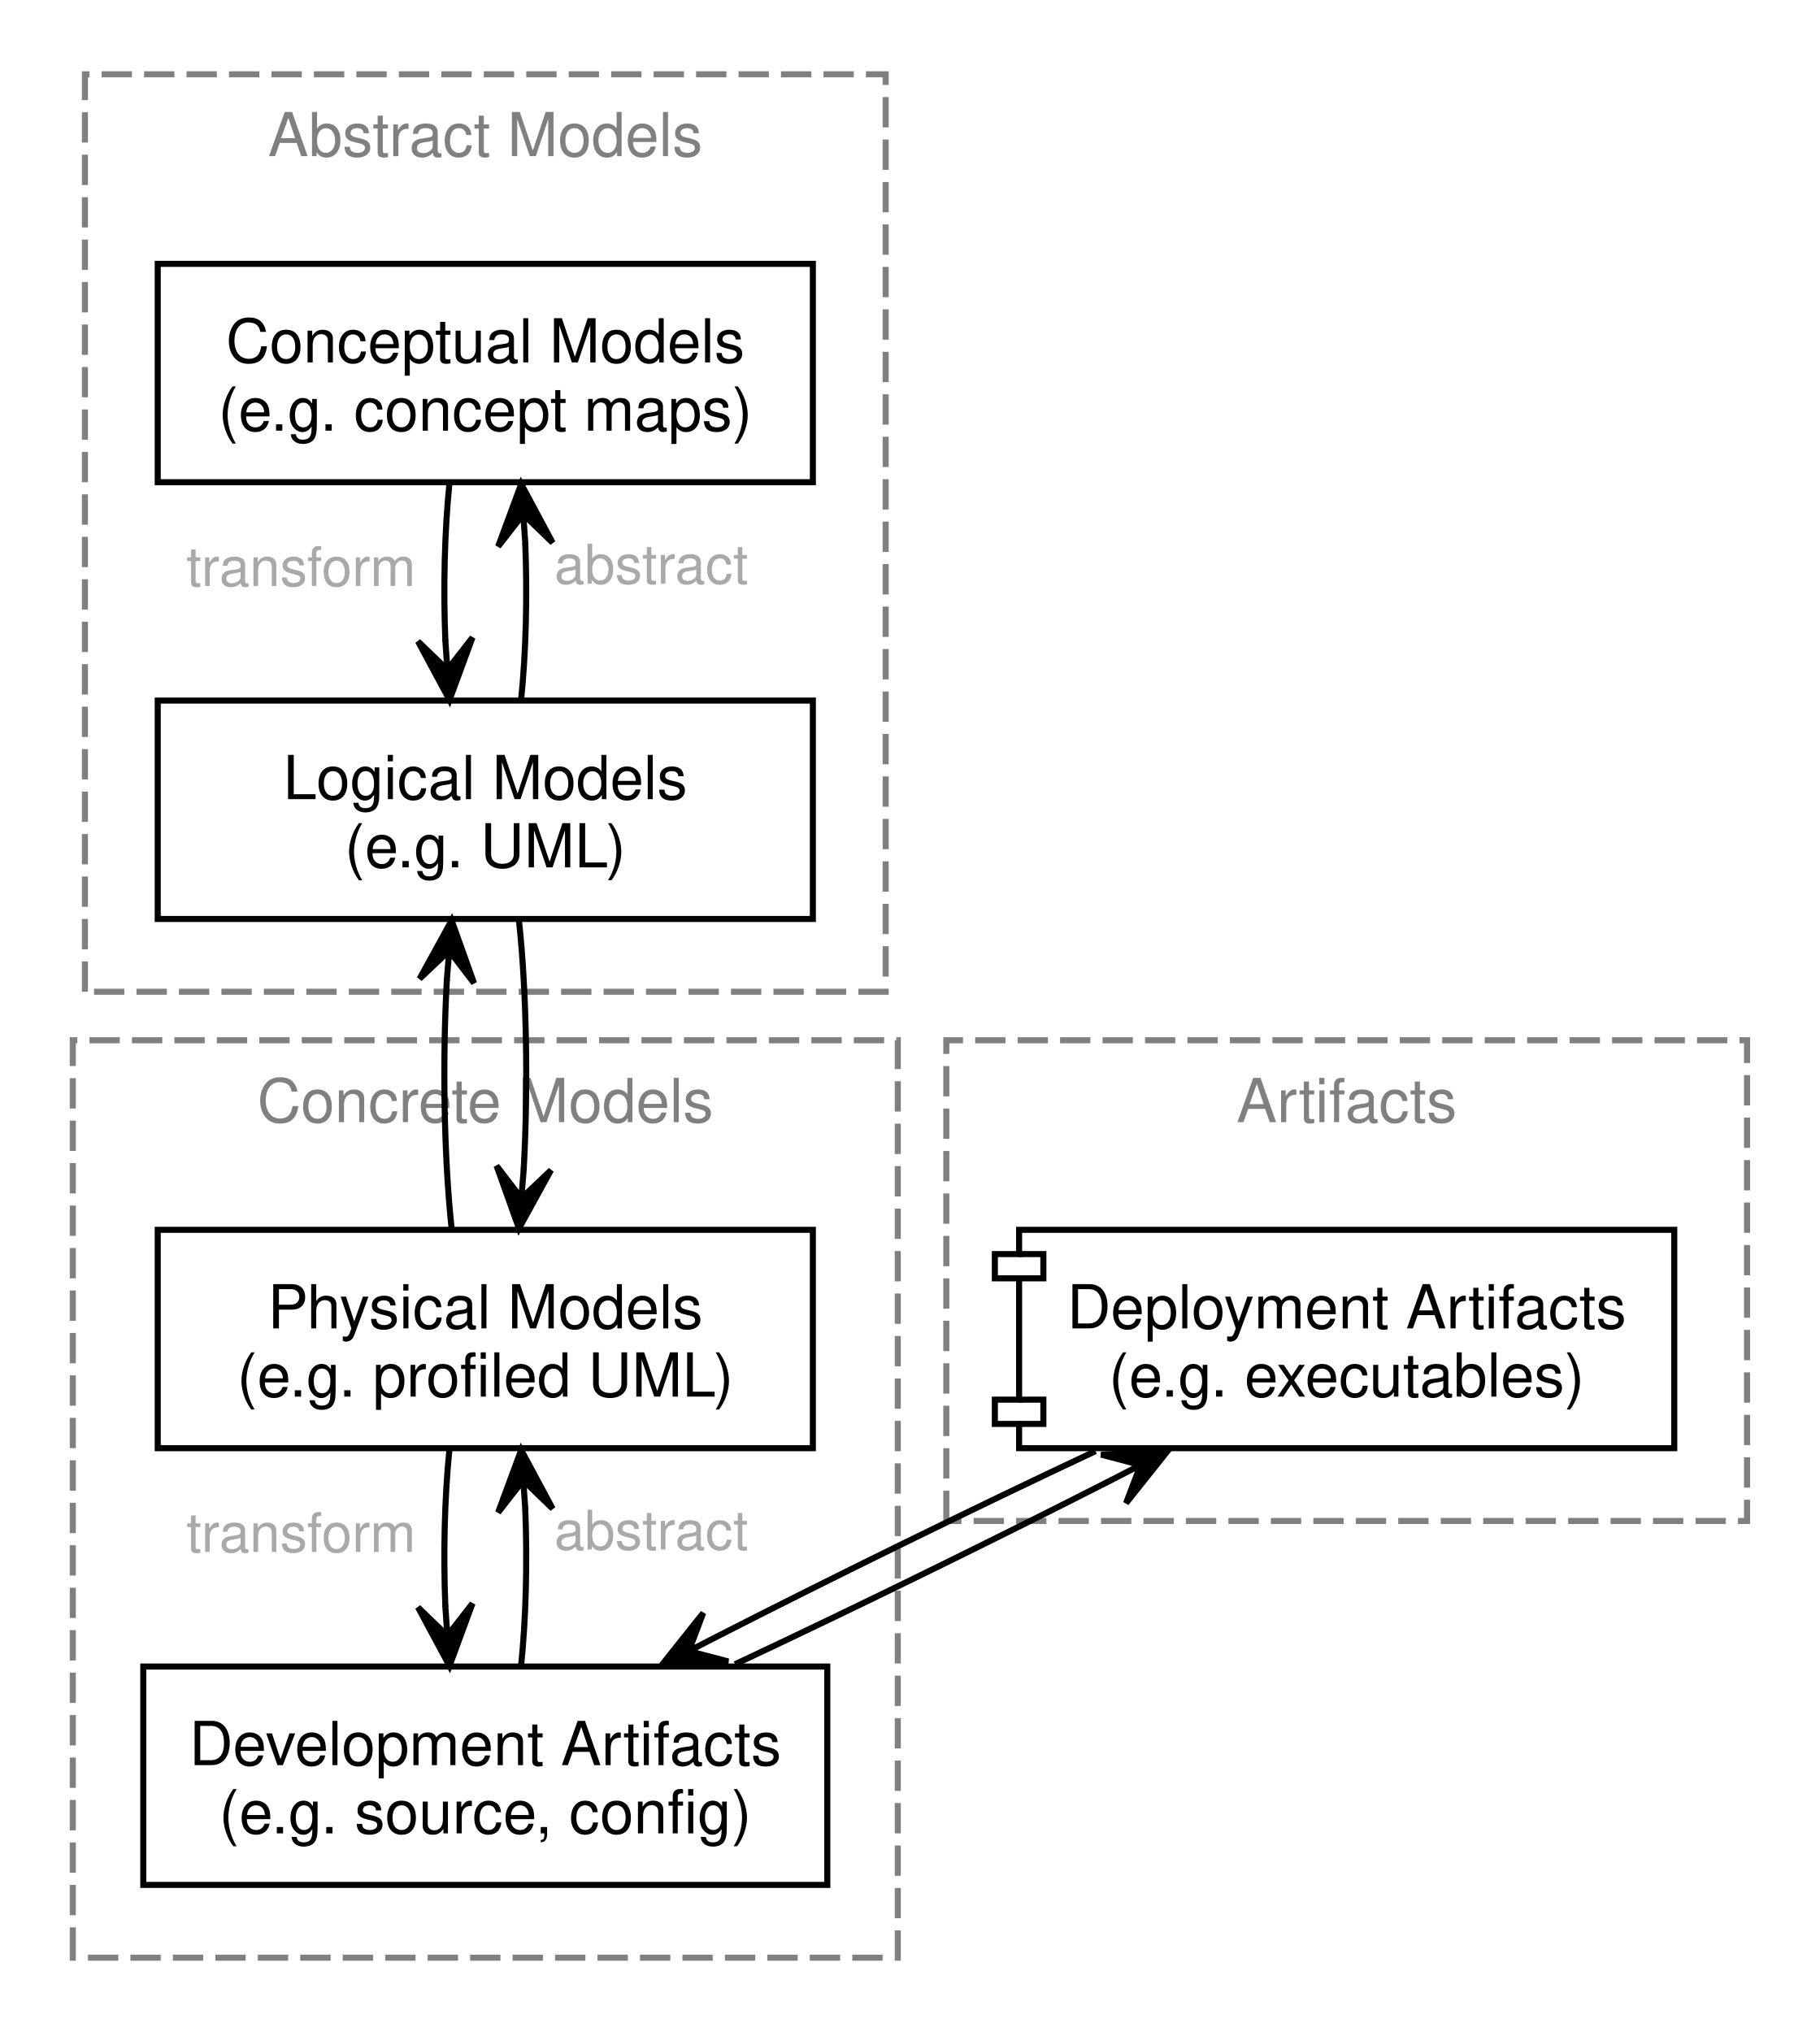
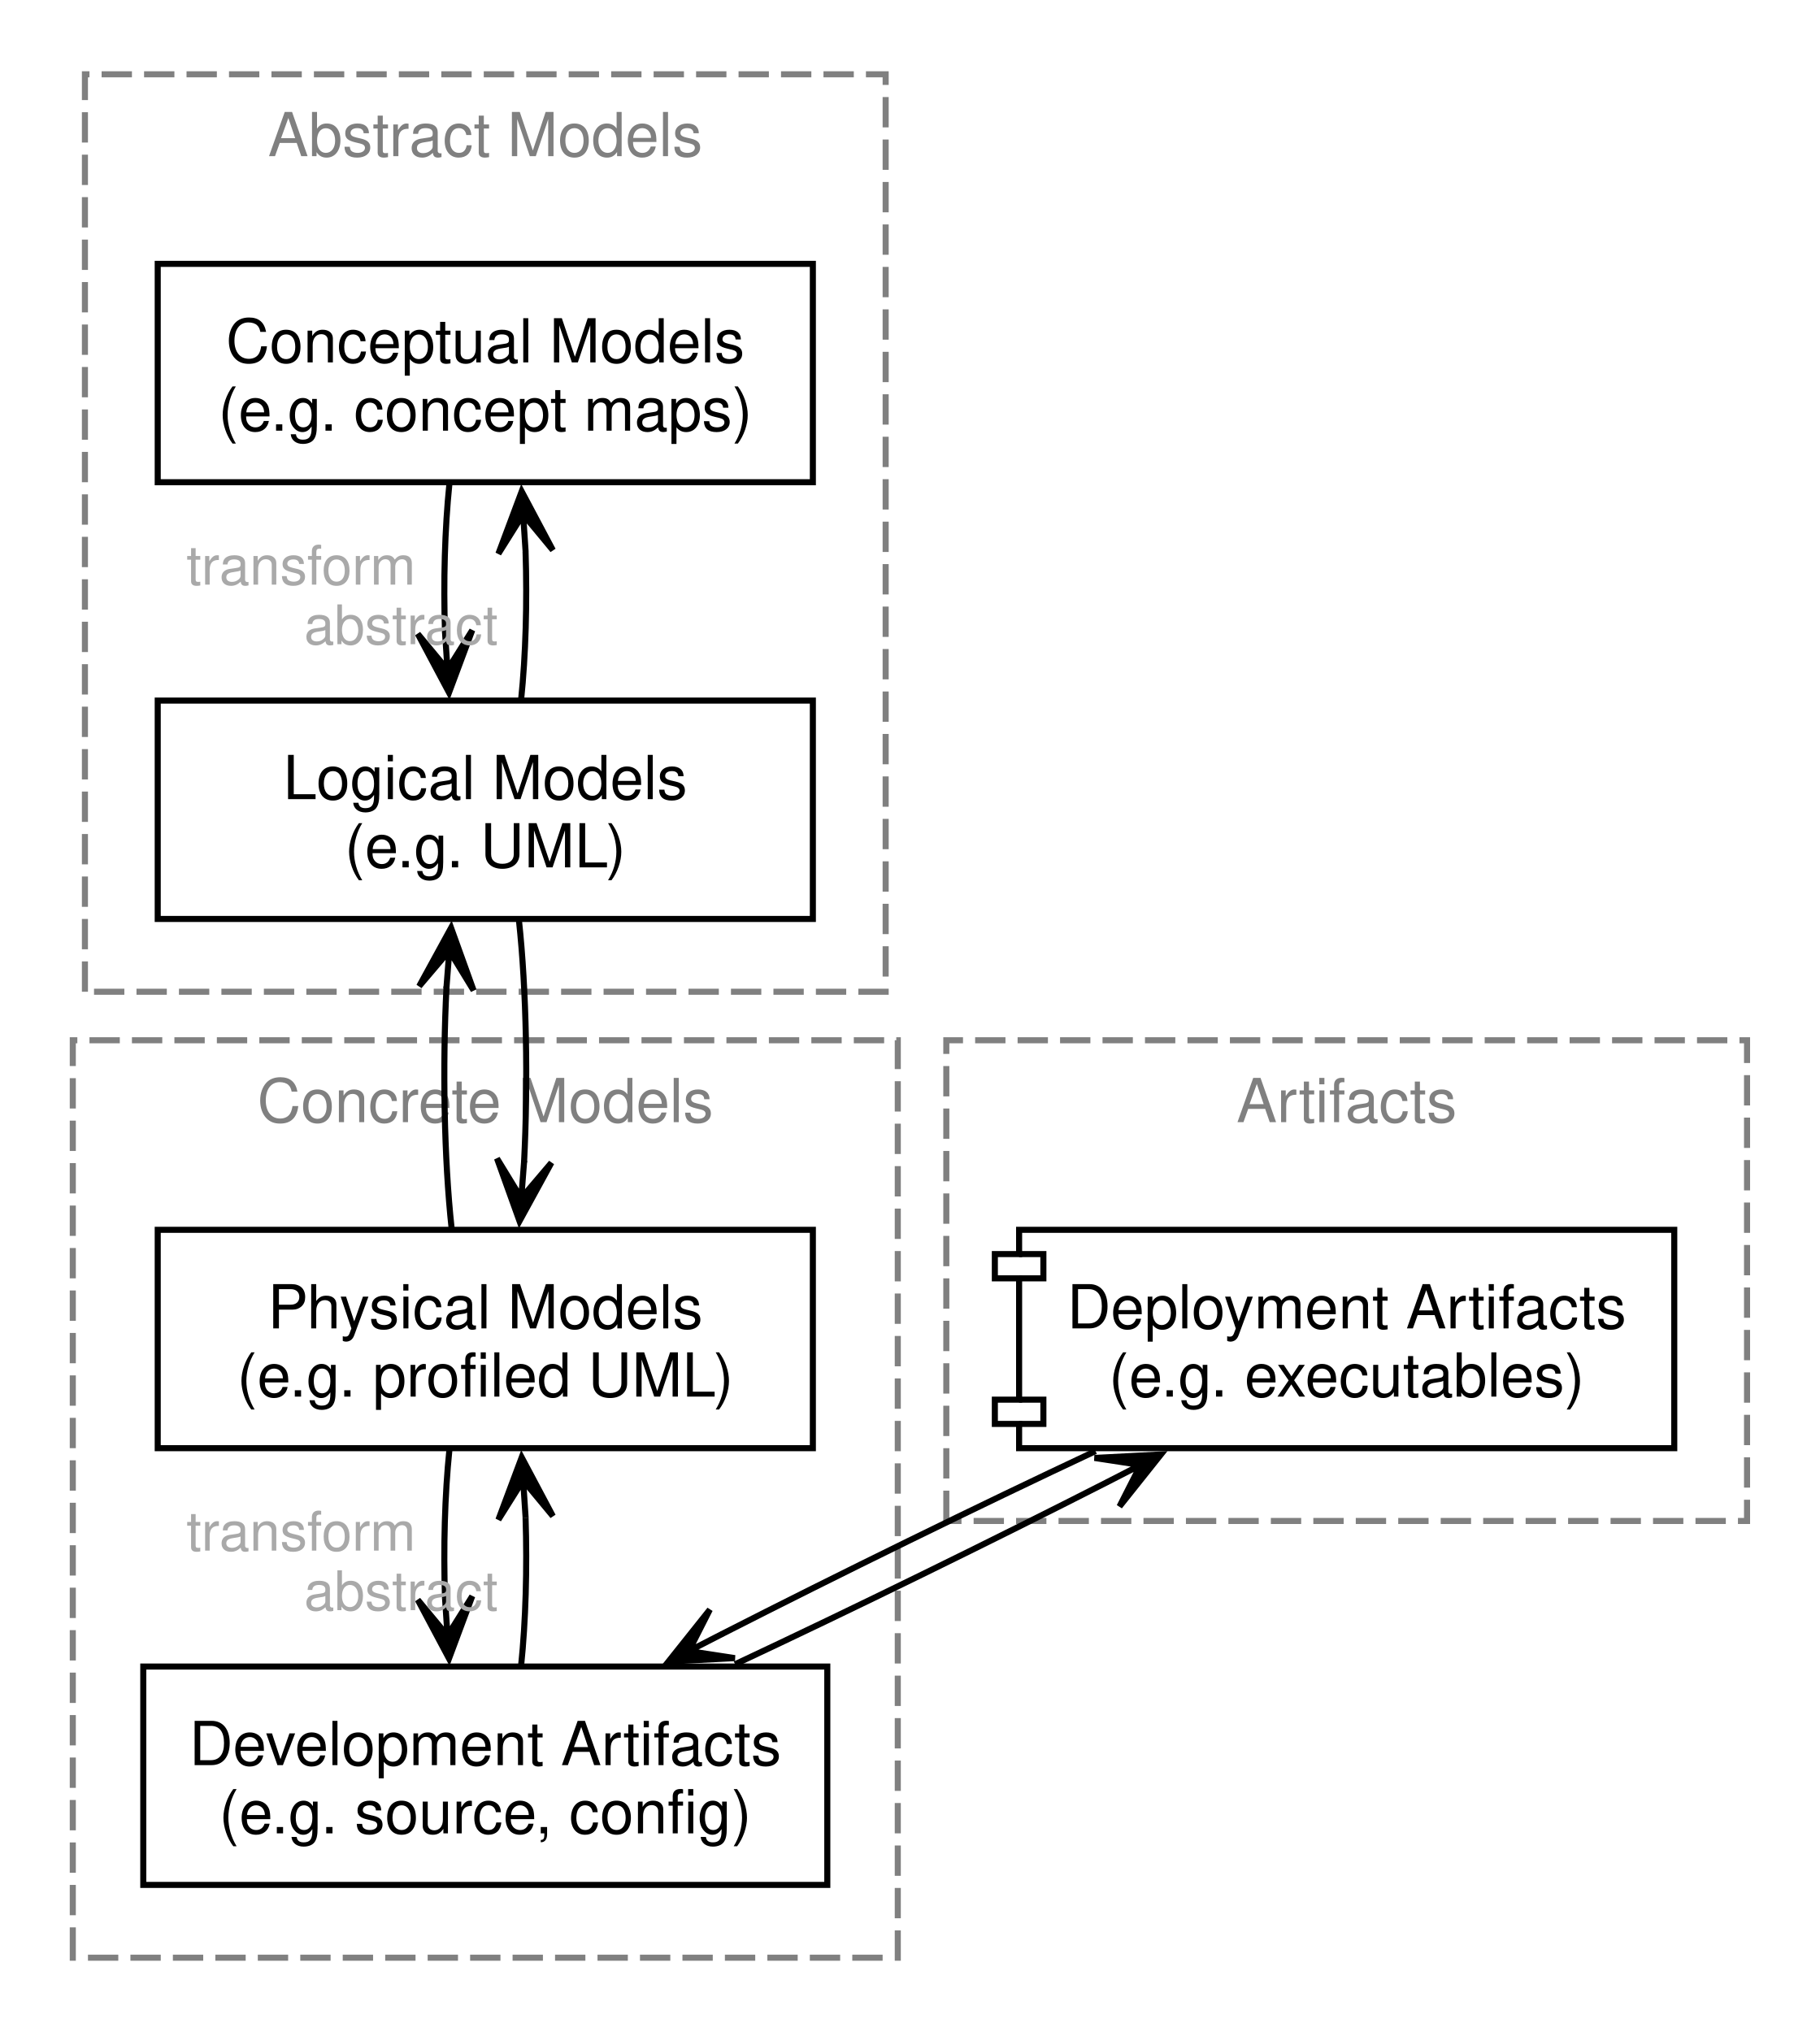
<svg xmlns="http://www.w3.org/2000/svg" width="300pt" height="335pt" viewBox="0.00 0.00 300.00 334.50">
  <g id="graph0" class="graph" transform="scale(1 1) rotate(0) translate(4 330.5)">
    <g id="clust1" class="cluster">
      <polygon fill="none" stroke="grey" stroke-dasharray="5,2" points="10,-167.25 10,-318.5 142,-318.5 142,-167.25 10,-167.25" />
      <text text-anchor="middle" x="76" y="-305" font-family="Helvetica,Arial,sans-serif" font-size="10.00" fill="grey">Abstract Models</text>
    </g>
    <g id="clust2" class="cluster">
      <polygon fill="none" stroke="grey" stroke-dasharray="5,2" points="8,-8 8,-159.25 144,-159.25 144,-8 8,-8" />
      <text text-anchor="middle" x="76" y="-145.75" font-family="Helvetica,Arial,sans-serif" font-size="10.00" fill="grey">Concrete Models</text>
    </g>
    <g id="clust3" class="cluster">
      <polygon fill="none" stroke="grey" stroke-dasharray="5,2" points="152,-80 152,-159.25 284,-159.25 284,-80 152,-80" />
      <text text-anchor="middle" x="218" y="-145.75" font-family="Helvetica,Arial,sans-serif" font-size="10.00" fill="grey">Artifacts</text>
    </g>
    <g id="node1" class="node">
      <polygon fill="none" stroke="black" points="130,-287.25 22,-287.25 22,-251.25 130,-251.25 130,-287.25" />
      <text text-anchor="middle" x="76" y="-271" font-family="Helvetica,Arial,sans-serif" font-size="10.00">Conceptual Models</text>
      <text text-anchor="middle" x="76" y="-259.75" font-family="Helvetica,Arial,sans-serif" font-size="10.00">(e.g. concept maps)</text>
    </g>
    <g id="node2" class="node">
      <polygon fill="none" stroke="black" points="130,-215.25 22,-215.25 22,-179.25 130,-179.25 130,-215.25" />
      <text text-anchor="middle" x="76" y="-199" font-family="Helvetica,Arial,sans-serif" font-size="10.00">Logical Models</text>
      <text text-anchor="middle" x="76" y="-187.75" font-family="Helvetica,Arial,sans-serif" font-size="10.00">(e.g. UML)</text>
    </g>
    <g id="edge1" class="edge">
-       <path fill="none" stroke="black" d="M70.08,-250.95C69.28,-243.15 69.06,-233.76 69.42,-225.08" />
-       <polygon fill="black" stroke="black" points="70.1,-215.35 73.89,-225.65 69.75,-220.34 69.4,-225.33 69.4,-225.33 69.4,-225.33 69.75,-220.34 64.91,-225.01 70.1,-215.35 70.1,-215.35" />
-       <text text-anchor="middle" x="45.63" y="-234.14" font-family="Helvetica,Arial,sans-serif" font-size="9.00" fill="darkgrey">  transform  </text>
+       <path fill="none" stroke="black" d="M70.08,-250.95C69.32,-243.57 69.08,-234.77 69.36,-226.5" />
+       <polygon fill="black" stroke="black" points="70.02,-216.57 73.85,-226.85 69.77,-220.34 69.36,-226.55 69.36,-226.55 69.36,-226.55 69.77,-220.34 64.87,-226.25 70.02,-216.57" />
+       <text text-anchor="middle" x="45.63" y="-234.37" font-family="Helvetica,Arial,sans-serif" font-size="9.00" fill="darkgrey">  transform  </text>
    </g>
    <g id="edge2" class="edge">
-       <path fill="none" stroke="black" d="M81.9,-215.35C82.71,-223.13 82.94,-232.51 82.59,-241.2" />
-       <polygon fill="black" stroke="black" points="81.92,-250.95 78.12,-240.66 82.26,-245.96 82.61,-240.97 82.61,-240.97 82.61,-240.97 82.26,-245.96 87.1,-241.28 81.92,-250.95 81.92,-250.95" />
-       <text text-anchor="middle" x="103.37" y="-234.54" font-family="Helvetica,Arial,sans-serif" font-size="9.00" fill="darkgrey">  abstract  </text>
+       <path fill="none" stroke="black" d="M81.9,-215.35C82.67,-222.7 82.91,-231.49 82.64,-239.78" />
+       <polygon fill="black" stroke="black" points="82,-249.73 78.16,-239.46 82.24,-245.96 82.65,-239.75 82.65,-239.75 82.65,-239.75 82.24,-245.96 87.14,-240.05 82,-249.73" />
+       <text text-anchor="middle" x="62.12" y="-224.55" font-family="Helvetica,Arial,sans-serif" font-size="9.00" fill="darkgrey">  abstract  </text>
    </g>
    <g id="node3" class="node">
      <polygon fill="none" stroke="black" points="130,-128 22,-128 22,-92 130,-92 130,-128" />
      <text text-anchor="middle" x="76" y="-111.75" font-family="Helvetica,Arial,sans-serif" font-size="10.00">Physical Models</text>
      <text text-anchor="middle" x="76" y="-100.5" font-family="Helvetica,Arial,sans-serif" font-size="10.00">(e.g. profiled UML)</text>
    </g>
    <g id="edge3" class="edge">
-       <path fill="none" stroke="black" d="M81.55,-179C82.83,-167.21 83.08,-151.36 82.33,-137.92" />
-       <polygon fill="black" stroke="black" points="81.55,-128.23 86.83,-137.83 81.95,-133.21 82.35,-138.19 82.35,-138.19 82.35,-138.19 81.95,-133.21 77.86,-138.55 81.55,-128.23 81.55,-128.23" />
+       <path fill="none" stroke="black" d="M81.55,-179C82.79,-167.56 83.07,-152.29 82.39,-139.11" />
+       <polygon fill="black" stroke="black" points="81.64,-129.44 86.9,-139.06 81.93,-133.21 82.41,-139.41 82.41,-139.41 82.41,-139.41 81.93,-133.21 77.93,-139.76 81.64,-129.44" />
    </g>
    <g id="edge4" class="edge">
-       <path fill="none" stroke="black" d="M70.45,-128.23C69.18,-140.01 68.92,-155.86 69.67,-169.3" />
-       <polygon fill="black" stroke="black" points="70.45,-179 65.17,-169.39 70.05,-174.01 69.65,-169.03 69.65,-169.03 69.65,-169.03 70.05,-174.01 74.14,-168.67 70.45,-179 70.45,-179" />
+       <path fill="none" stroke="black" d="M70.45,-128.23C69.21,-139.66 68.93,-154.93 69.61,-168.11" />
+       <polygon fill="black" stroke="black" points="70.36,-177.78 65.1,-168.16 70.07,-174.01 69.59,-167.81 69.59,-167.81 69.59,-167.81 70.07,-174.01 74.07,-167.47 70.36,-177.78" />
    </g>
    <g id="node4" class="node">
      <polygon fill="none" stroke="black" points="132.38,-56 19.62,-56 19.62,-20 132.38,-20 132.38,-56" />
      <text text-anchor="middle" x="76" y="-39.75" font-family="Helvetica,Arial,sans-serif" font-size="10.00">Development Artifacts</text>
      <text text-anchor="middle" x="76" y="-28.5" font-family="Helvetica,Arial,sans-serif" font-size="10.00">(e.g. source, config)</text>
    </g>
    <g id="edge5" class="edge">
-       <path fill="none" stroke="black" d="M70.08,-91.7C69.28,-83.9 69.06,-74.51 69.42,-65.83" />
-       <polygon fill="black" stroke="black" points="70.1,-56.1 73.89,-66.4 69.75,-61.09 69.4,-66.08 69.4,-66.08 69.4,-66.08 69.75,-61.09 64.91,-65.76 70.1,-56.1 70.1,-56.1" />
-       <text text-anchor="middle" x="45.63" y="-74.89" font-family="Helvetica,Arial,sans-serif" font-size="9.00" fill="darkgrey">  transform  </text>
+       <path fill="none" stroke="black" d="M70.08,-91.7C69.32,-84.32 69.08,-75.52 69.36,-67.25" />
+       <polygon fill="black" stroke="black" points="70.02,-57.32 73.85,-67.6 69.77,-61.09 69.36,-67.3 69.36,-67.3 69.36,-67.3 69.77,-61.09 64.87,-67 70.02,-57.32" />
+       <text text-anchor="middle" x="45.63" y="-75.12" font-family="Helvetica,Arial,sans-serif" font-size="9.00" fill="darkgrey">  transform  </text>
    </g>
    <g id="edge6" class="edge">
-       <path fill="none" stroke="black" d="M81.9,-56.1C82.71,-63.88 82.94,-73.26 82.59,-81.95" />
-       <polygon fill="black" stroke="black" points="81.92,-91.7 78.12,-81.41 82.26,-86.71 82.61,-81.72 82.61,-81.72 82.61,-81.72 82.26,-86.71 87.1,-82.03 81.92,-91.7 81.92,-91.7" />
-       <text text-anchor="middle" x="103.37" y="-75.29" font-family="Helvetica,Arial,sans-serif" font-size="9.00" fill="darkgrey">  abstract  </text>
+       <path fill="none" stroke="black" d="M81.9,-56.1C82.67,-63.45 82.91,-72.24 82.64,-80.53" />
+       <polygon fill="black" stroke="black" points="82,-90.48 78.16,-80.21 82.24,-86.71 82.65,-80.5 82.65,-80.5 82.65,-80.5 82.24,-86.71 87.14,-80.8 82,-90.48" />
+       <text text-anchor="middle" x="62.12" y="-65.3" font-family="Helvetica,Arial,sans-serif" font-size="9.00" fill="darkgrey">  abstract  </text>
    </g>
    <g id="node5" class="node">
      <polygon fill="none" stroke="black" points="272,-128 164,-128 164,-124 160,-124 160,-120 164,-120 164,-100 160,-100 160,-96 164,-96 164,-92 272,-92 272,-128" />
      <polyline fill="none" stroke="black" points="164,-124 168,-124 168,-120 164,-120" />
      <polyline fill="none" stroke="black" points="164,-100 168,-100 168,-96 164,-96" />
      <text text-anchor="middle" x="218" y="-111.75" font-family="Helvetica,Arial,sans-serif" font-size="10.00">Deployment Artifacts</text>
      <text text-anchor="middle" x="218" y="-100.5" font-family="Helvetica,Arial,sans-serif" font-size="10.00">(e.g. executables)</text>
    </g>
    <g id="edge7" class="edge">
-       <path fill="none" stroke="black" d="M117.18,-56.38C136.89,-65.63 160.29,-77.1 179.62,-86.96" />
-       <polygon fill="black" stroke="black" points="188.47,-91.52 177.52,-90.94 184.02,-89.23 179.58,-86.94 179.58,-86.94 179.58,-86.94 184.02,-89.23 181.63,-82.94 188.47,-91.52 188.47,-91.52" />
+       <path fill="none" stroke="black" d="M117.18,-56.38C136.54,-65.46 159.44,-76.68 178.57,-86.43" />
+       <polygon fill="black" stroke="black" points="187.38,-90.96 176.43,-90.39 184.02,-89.23 178.49,-86.39 178.49,-86.39 178.49,-86.39 184.02,-89.23 180.55,-82.39 187.38,-90.96" />
    </g>
    <g id="edge8" class="edge">
-       <path fill="none" stroke="black" d="M176.6,-91.52C156.79,-82.22 133.29,-70.7 113.95,-60.82" />
-       <polygon fill="black" stroke="black" points="105.1,-56.26 116.05,-56.84 109.55,-58.55 113.99,-60.84 113.99,-60.84 113.99,-60.84 109.55,-58.55 111.93,-64.84 105.1,-56.26 105.1,-56.26" />
+       <path fill="none" stroke="black" d="M176.6,-91.52C157.15,-82.39 134.14,-71.11 115,-61.35" />
+       <polygon fill="black" stroke="black" points="106.19,-56.82 117.14,-57.39 109.55,-58.55 115.08,-61.39 115.08,-61.39 115.08,-61.39 109.55,-58.55 113.02,-65.39 106.19,-56.82" />
    </g>
  </g>
</svg>
